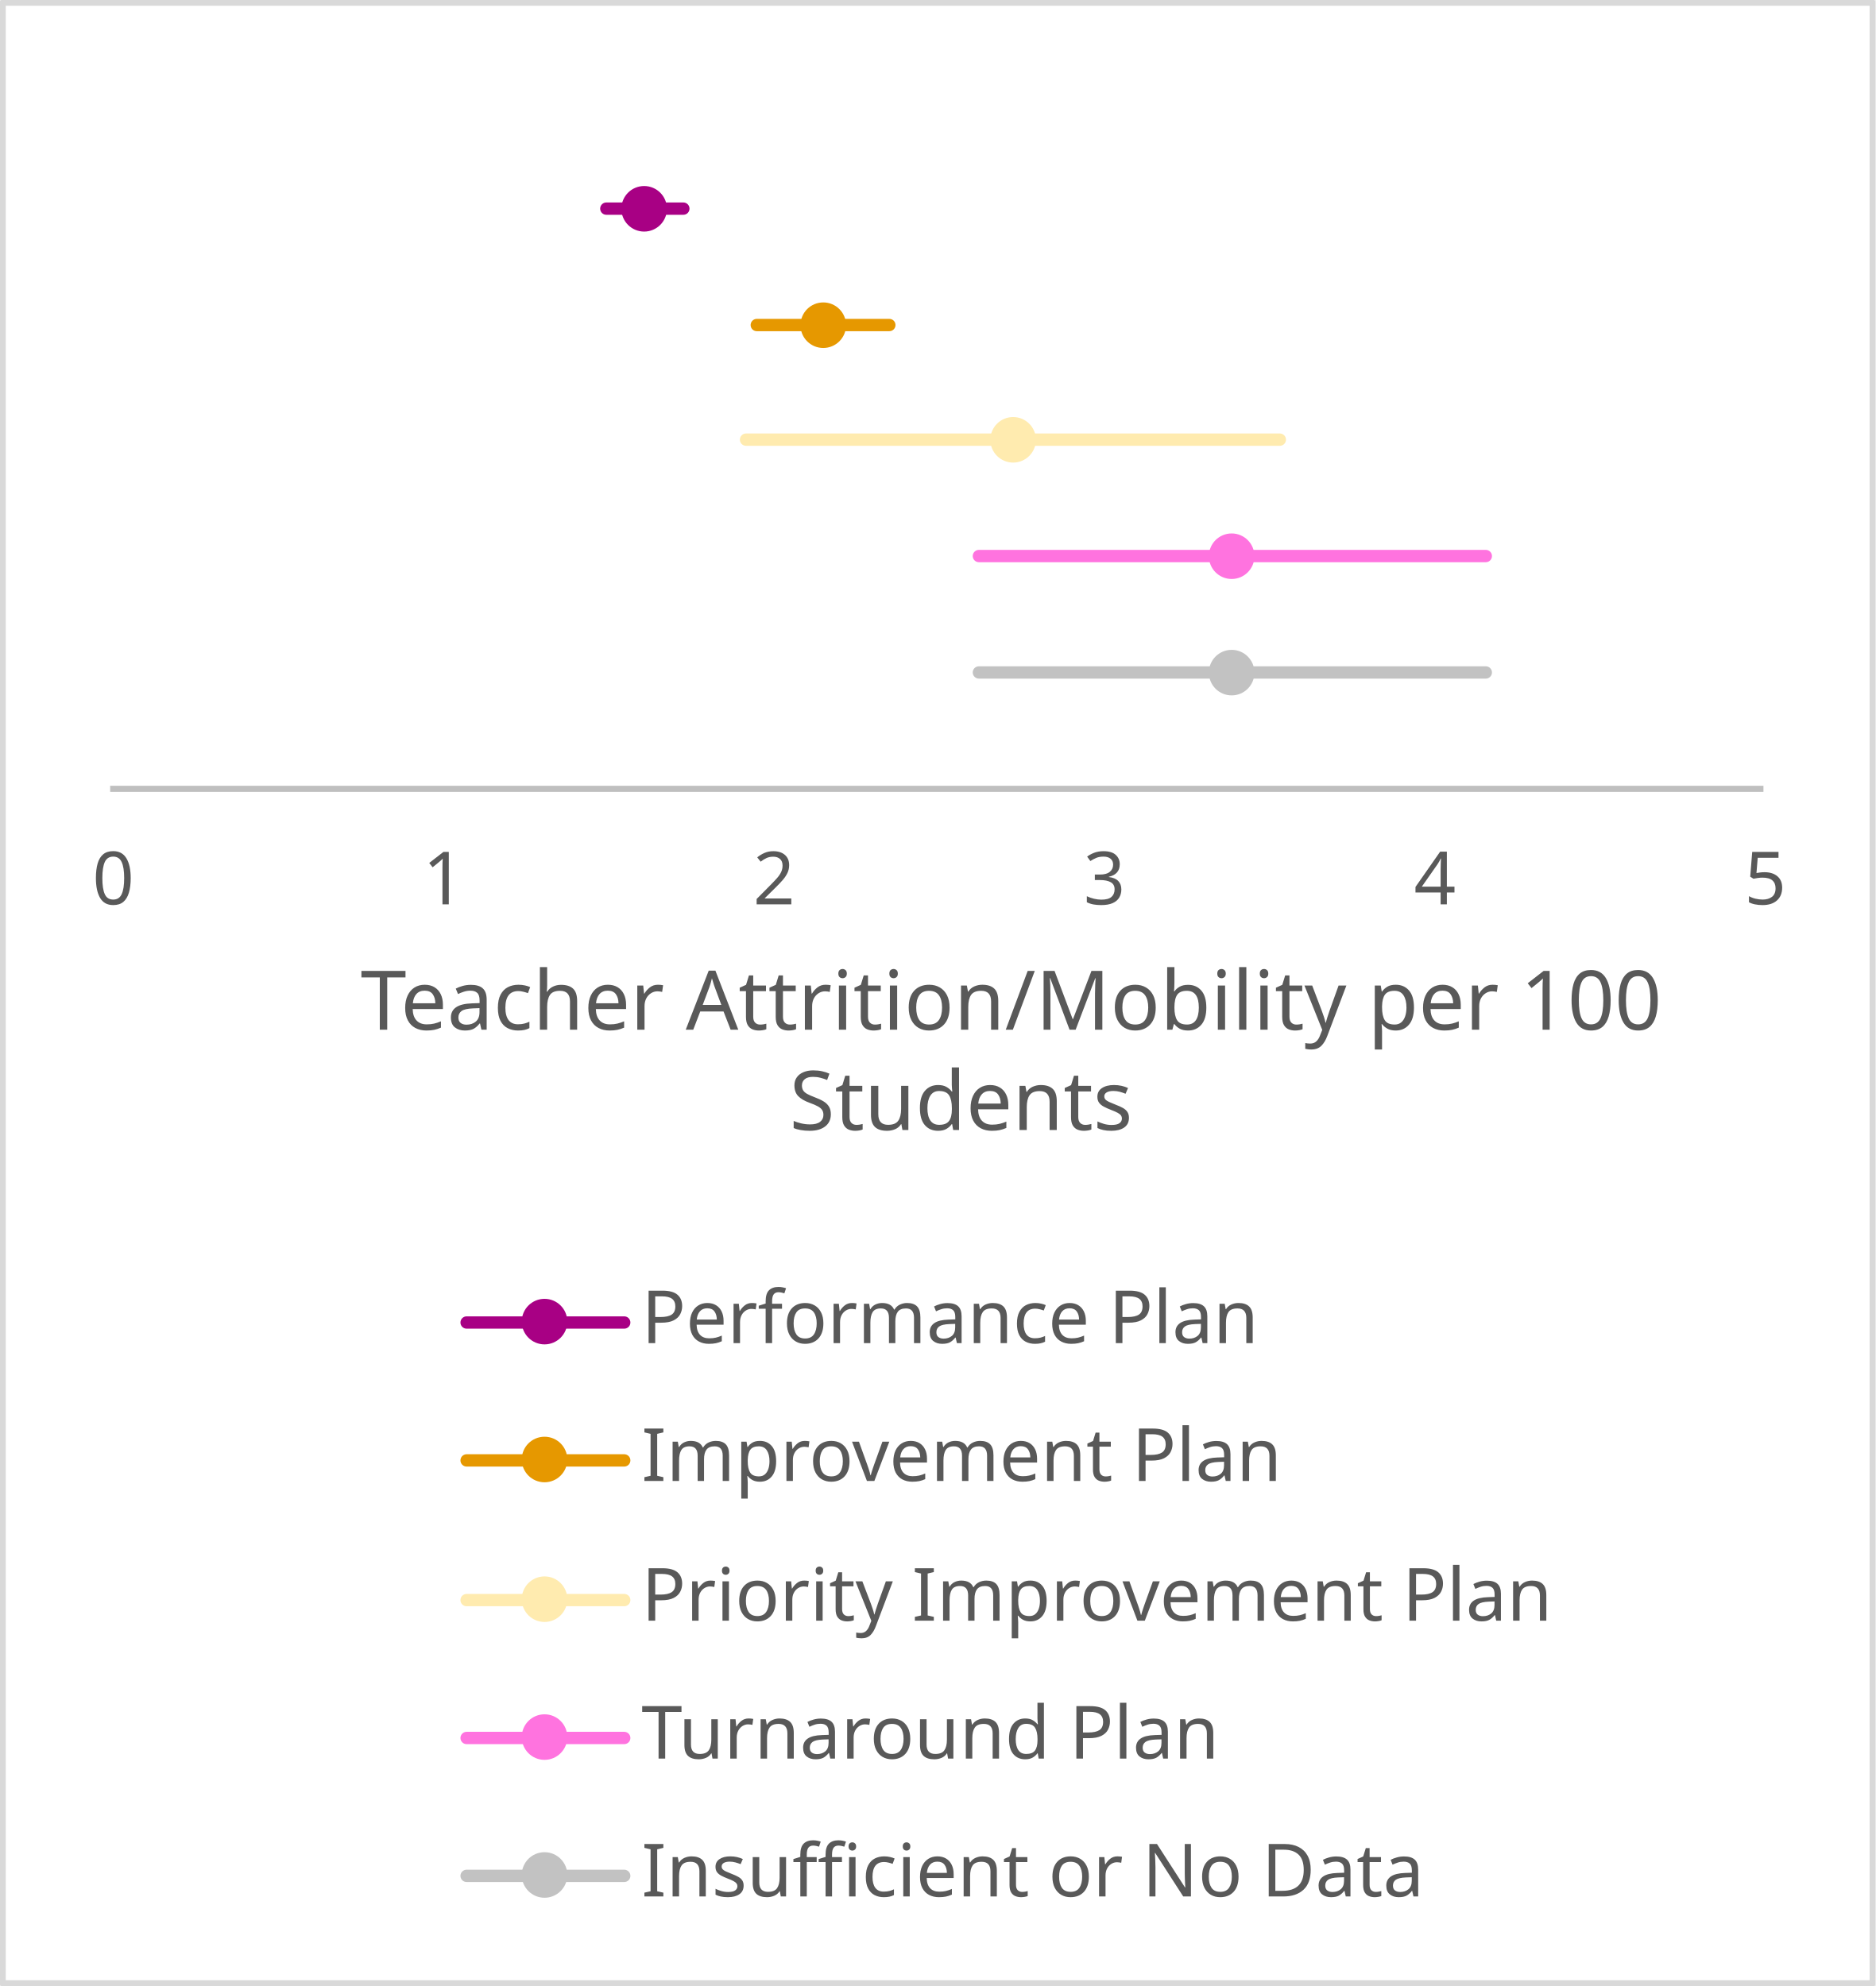
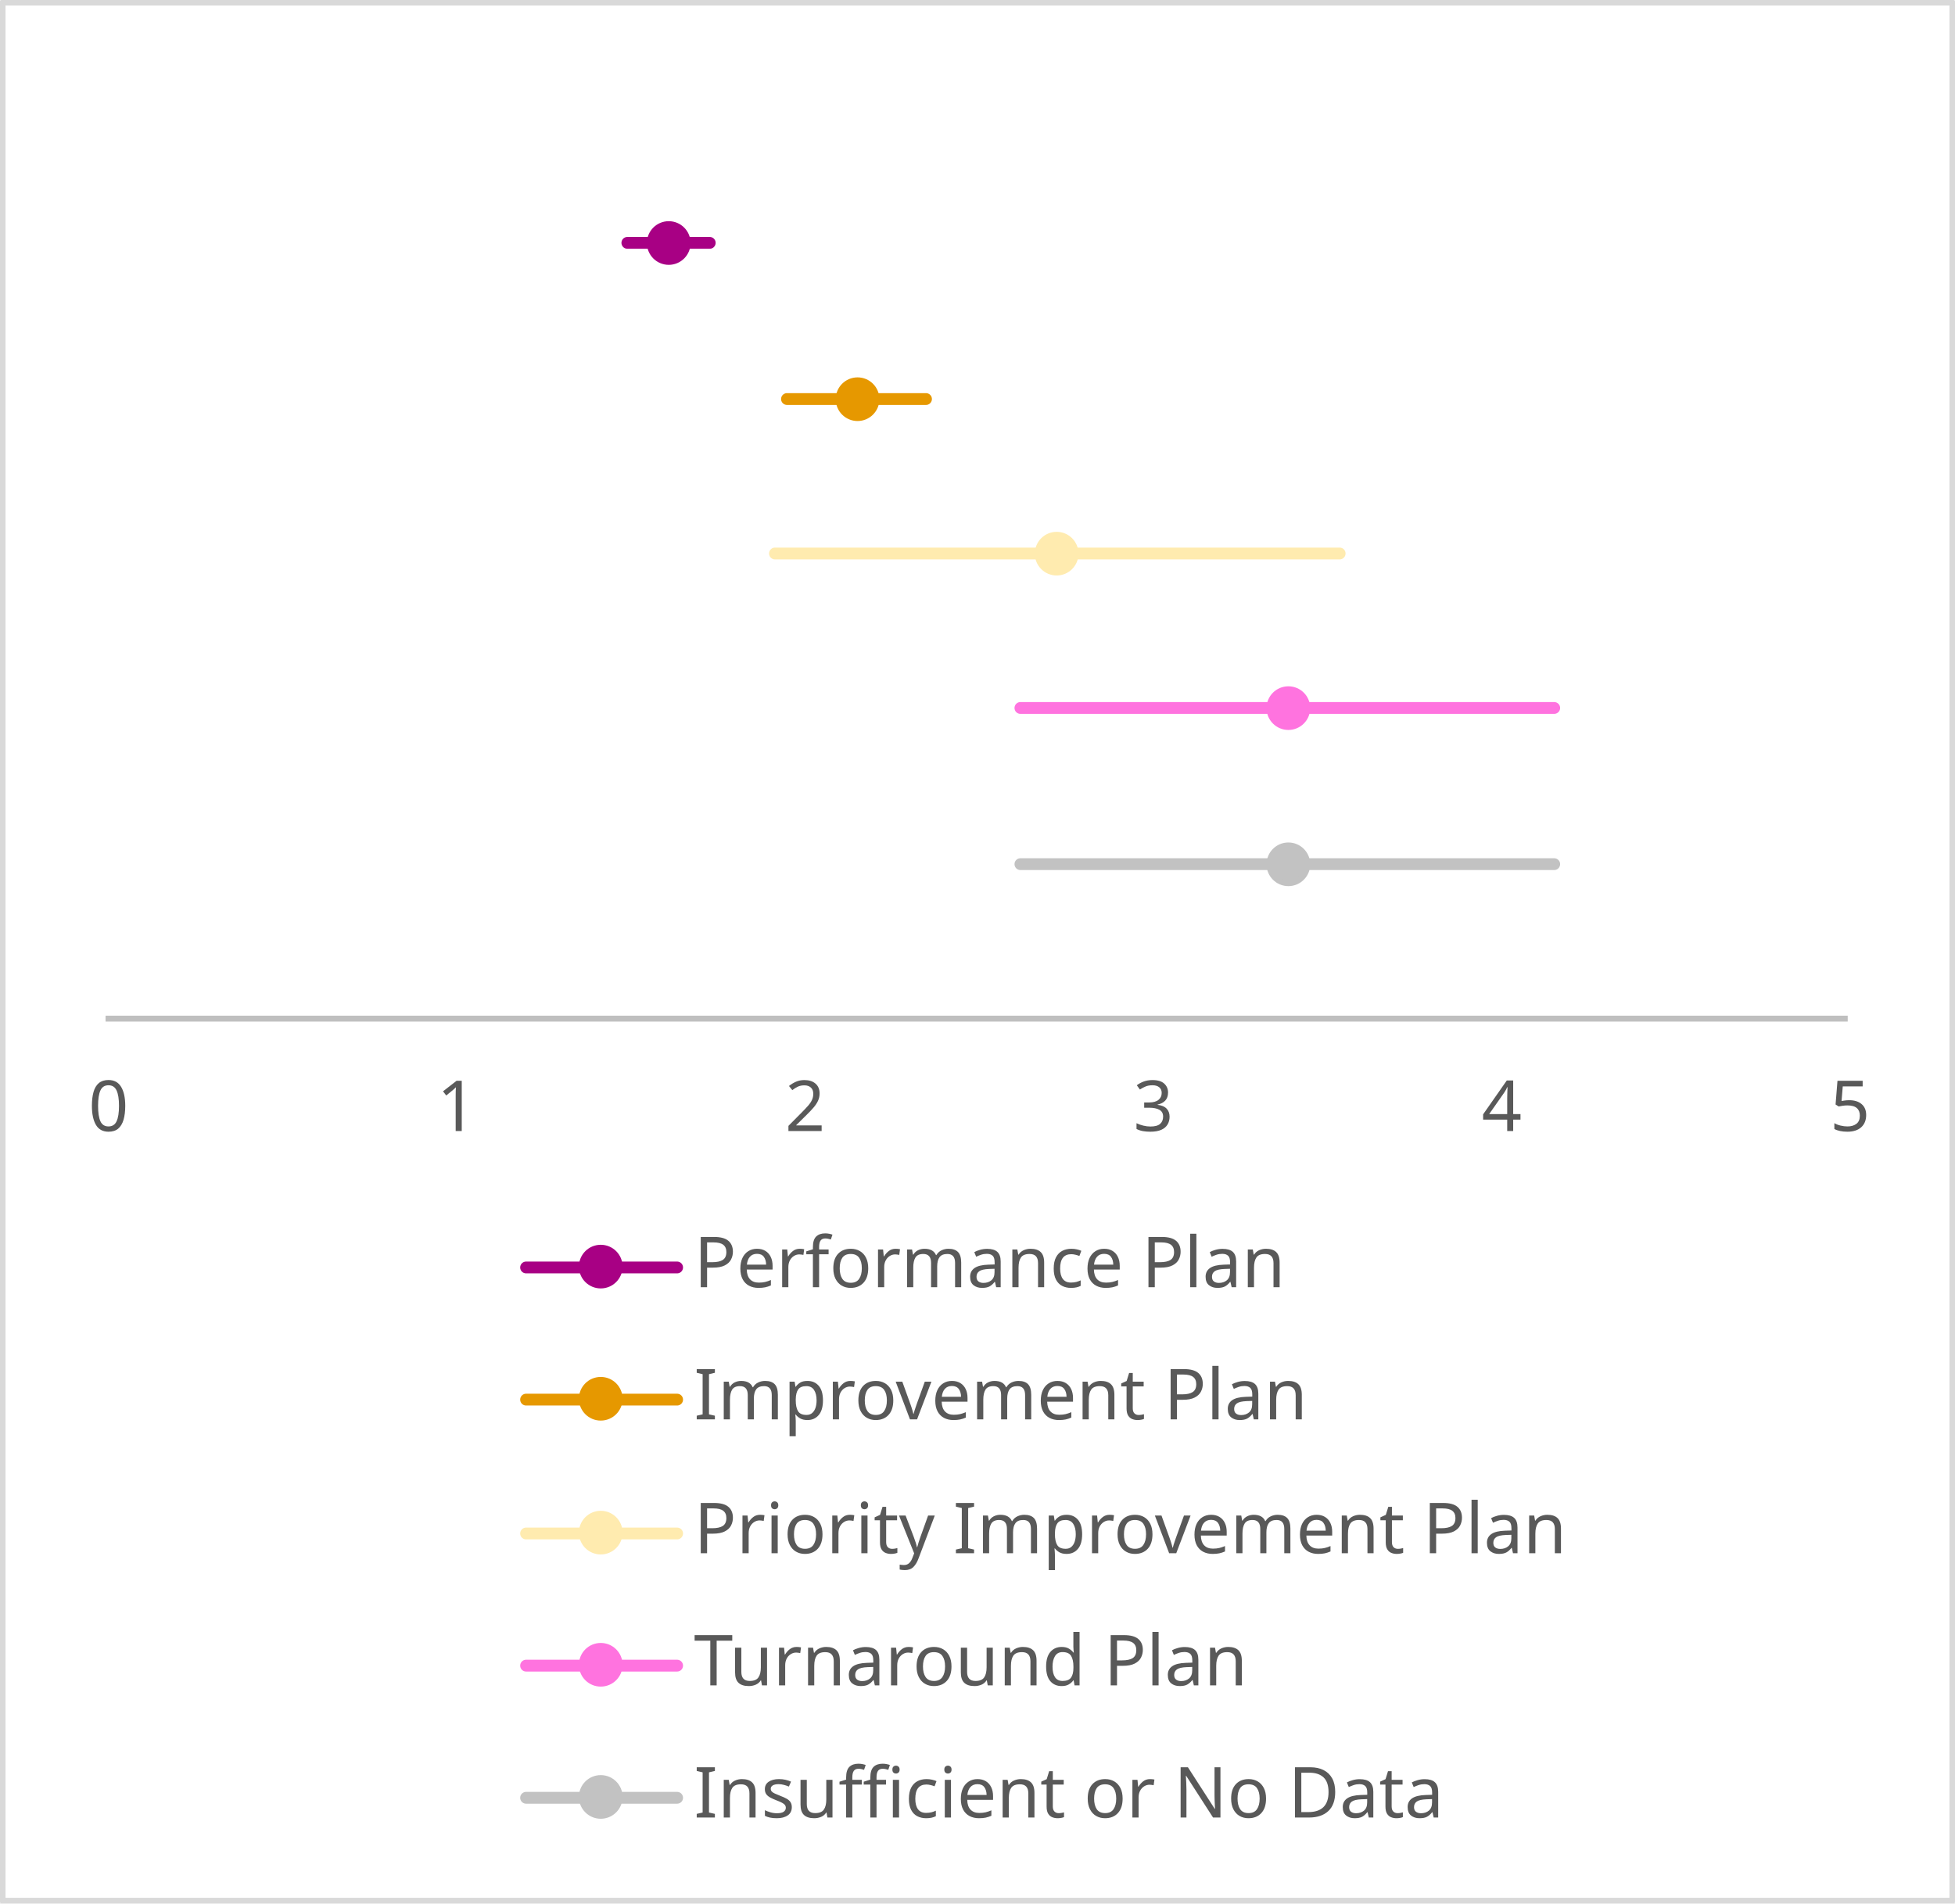
- <svg xmlns="http://www.w3.org/2000/svg" width="1047" height="1109" overflow="hidden">
+ <svg xmlns="http://www.w3.org/2000/svg" width="1139" height="1109" overflow="hidden">
  <defs>
    <clipPath id="clip0">
-       <rect x="1151" y="91" width="1047" height="1109" />
+       <rect x="1151" y="91" width="1139" height="1109" />
    </clipPath>
    <clipPath id="clip1">
-       <rect x="1152" y="92" width="1044" height="1106" />
+       <rect x="1152" y="92" width="1136" height="1106" />
    </clipPath>
    <clipPath id="clip2">
-       <rect x="1212" y="142" width="926" height="392" />
+       <rect x="1212" y="142" width="1019" height="545" />
    </clipPath>
    <clipPath id="clip3">
-       <rect x="1152" y="92" width="1044" height="1106" />
+       <rect x="1152" y="92" width="1136" height="1106" />
    </clipPath>
    <clipPath id="clip4">
-       <rect x="1212" y="142" width="926" height="392" />
+       <rect x="1212" y="142" width="1019" height="545" />
    </clipPath>
    <clipPath id="clip5">
-       <rect x="1152" y="92" width="1044" height="1106" />
+       <rect x="1152" y="92" width="1136" height="1106" />
    </clipPath>
    <clipPath id="clip6">
-       <rect x="1212" y="142" width="926" height="392" />
+       <rect x="1212" y="142" width="1019" height="545" />
    </clipPath>
    <clipPath id="clip7">
-       <rect x="1152" y="92" width="1044" height="1106" />
+       <rect x="1152" y="92" width="1136" height="1106" />
    </clipPath>
    <clipPath id="clip8">
-       <rect x="1212" y="142" width="926" height="392" />
+       <rect x="1212" y="142" width="1019" height="545" />
    </clipPath>
    <clipPath id="clip9">
-       <rect x="1152" y="92" width="1044" height="1106" />
+       <rect x="1152" y="92" width="1136" height="1106" />
    </clipPath>
    <clipPath id="clip10">
-       <rect x="1212" y="142" width="926" height="392" />
+       <rect x="1212" y="142" width="1019" height="545" />
    </clipPath>
    <clipPath id="clip11">
-       <rect x="1152" y="92" width="1044" height="1106" />
+       <rect x="1152" y="92" width="1136" height="1106" />
    </clipPath>
    <clipPath id="clip12">
-       <rect x="1152" y="92" width="1044" height="1106" />
+       <rect x="1152" y="92" width="1136" height="1106" />
    </clipPath>
    <clipPath id="clip13">
-       <rect x="1152" y="92" width="1044" height="1106" />
+       <rect x="1152" y="92" width="1136" height="1106" />
    </clipPath>
    <clipPath id="clip14">
-       <rect x="1152" y="92" width="1044" height="1106" />
+       <rect x="1152" y="92" width="1136" height="1106" />
    </clipPath>
    <clipPath id="clip15">
-       <rect x="1152" y="92" width="1044" height="1106" />
+       <rect x="1152" y="92" width="1136" height="1106" />
    </clipPath>
    <clipPath id="clip16">
-       <rect x="1152" y="92" width="1044" height="1106" />
+       <rect x="1152" y="92" width="1136" height="1106" />
    </clipPath>
    <clipPath id="clip17">
-       <rect x="1152" y="92" width="1044" height="1106" />
+       <rect x="1152" y="92" width="1136" height="1106" />
    </clipPath>
    <clipPath id="clip18">
-       <rect x="1152" y="92" width="1044" height="1106" />
+       <rect x="1152" y="92" width="1136" height="1106" />
    </clipPath>
    <clipPath id="clip19">
-       <rect x="1152" y="92" width="1044" height="1106" />
+       <rect x="1152" y="92" width="1136" height="1106" />
    </clipPath>
    <clipPath id="clip20">
-       <rect x="1152" y="92" width="1044" height="1106" />
+       <rect x="1152" y="92" width="1136" height="1106" />
    </clipPath>
    <clipPath id="clip21">
-       <rect x="1152" y="92" width="1044" height="1106" />
+       <rect x="1152" y="92" width="1136" height="1106" />
    </clipPath>
    <clipPath id="clip22">
-       <rect x="1152" y="92" width="1044" height="1106" />
+       <rect x="1152" y="92" width="1136" height="1106" />
    </clipPath>
    <clipPath id="clip23">
-       <rect x="1152" y="92" width="1044" height="1106" />
+       <rect x="1152" y="92" width="1136" height="1106" />
    </clipPath>
    <clipPath id="clip24">
-       <rect x="1152" y="92" width="1044" height="1106" />
+       <rect x="1152" y="92" width="1136" height="1106" />
    </clipPath>
    <clipPath id="clip25">
-       <rect x="1152" y="92" width="1044" height="1106" />
+       <rect x="1152" y="92" width="1136" height="1106" />
    </clipPath>
    <clipPath id="clip26">
-       <rect x="1152" y="92" width="1044" height="1106" />
+       <rect x="1152" y="92" width="1136" height="1106" />
    </clipPath>
    <clipPath id="clip27">
-       <rect x="1152" y="92" width="1044" height="1106" />
+       <rect x="1152" y="92" width="1136" height="1106" />
    </clipPath>
    <clipPath id="clip28">
-       <rect x="1152" y="92" width="1044" height="1106" />
+       <rect x="1152" y="92" width="1136" height="1106" />
    </clipPath>
    <clipPath id="clip29">
-       <rect x="1152" y="92" width="1044" height="1106" />
+       <rect x="1152" y="92" width="1136" height="1106" />
    </clipPath>
    <clipPath id="clip30">
-       <rect x="1152" y="92" width="1044" height="1106" />
+       <rect x="1152" y="92" width="1136" height="1106" />
    </clipPath>
    <clipPath id="clip31">
-       <rect x="1152" y="92" width="1044" height="1106" />
+       <rect x="1152" y="92" width="1136" height="1106" />
    </clipPath>
    <clipPath id="clip32">
-       <rect x="1152" y="92" width="1044" height="1106" />
-     </clipPath>
-     <clipPath id="clip33">
-       <rect x="1152" y="92" width="1044" height="1106" />
-     </clipPath>
-     <clipPath id="clip34">
-       <rect x="1152" y="92" width="1044" height="1106" />
+       <rect x="1152" y="92" width="1136" height="1106" />
    </clipPath>
  </defs>
  <g clip-path="url(#clip0)" transform="translate(-1151 -91)">
-     <rect x="1152" y="92" width="1044" height="1106" fill="#FFFFFF" />
+     <rect x="1152" y="92" width="1136" height="1106" fill="#FFFFFF" />
    <g clip-path="url(#clip1)">
-       <path d="M1212.5 531.5 2135.5 531.5" stroke="#BFBFBF" stroke-width="3.438" stroke-linejoin="round" stroke-miterlimit="10" fill="none" fill-rule="evenodd" />
+       <path d="M1212.5 684.5 2227.5 684.5" stroke="#BFBFBF" stroke-width="3.438" stroke-linejoin="round" stroke-miterlimit="10" fill="none" fill-rule="evenodd" />
    </g>
    <g clip-path="url(#clip2)">
-       <path d="M1510.55 207.5 1489.5 207.5 1532.5 207.5" stroke="#A80084" stroke-width="6.875" stroke-linecap="round" stroke-linejoin="round" stroke-miterlimit="10" fill="none" />
+       <path d="M1540.55 232.5 1516.5 232.5 1564.5 232.5" stroke="#A80084" stroke-width="6.875" stroke-linecap="round" stroke-linejoin="round" stroke-miterlimit="10" fill="none" />
    </g>
    <g clip-path="url(#clip3)">
-       <path d="M1521.62 207.595C1521.62 213.67 1516.69 218.595 1510.62 218.595 1504.54 218.595 1499.62 213.67 1499.62 207.595 1499.62 201.52 1504.54 196.596 1510.62 196.596 1516.69 196.596 1521.62 201.52 1521.62 207.595Z" stroke="#A80084" stroke-width="3.438" stroke-linejoin="round" stroke-miterlimit="10" fill="#A80084" />
+       <path d="M1551.62 232.595C1551.62 238.67 1546.69 243.595 1540.62 243.595 1534.54 243.595 1529.62 238.67 1529.62 232.595 1529.62 226.52 1534.54 221.596 1540.62 221.596 1546.69 221.596 1551.62 226.52 1551.62 232.595Z" stroke="#A80084" stroke-width="3.438" stroke-linejoin="round" stroke-miterlimit="10" fill="#A80084" />
    </g>
    <g clip-path="url(#clip4)">
-       <path d="M1610.55 272.5 1573.5 272.5 1647.5 272.5" stroke="#E69800" stroke-width="6.875" stroke-linecap="round" stroke-linejoin="round" stroke-miterlimit="10" fill="none" />
+       <path d="M1650.55 323.5 1609.5 323.5 1690.5 323.5" stroke="#E69800" stroke-width="6.875" stroke-linecap="round" stroke-linejoin="round" stroke-miterlimit="10" fill="none" />
    </g>
    <g clip-path="url(#clip5)">
-       <path d="M1621.62 272.595C1621.62 278.67 1616.69 283.595 1610.62 283.595 1604.54 283.595 1599.62 278.67 1599.62 272.595 1599.62 266.52 1604.54 261.596 1610.62 261.596 1616.69 261.596 1621.62 266.52 1621.62 272.595Z" stroke="#E69800" stroke-width="3.438" stroke-linejoin="round" stroke-miterlimit="10" fill="#E69800" />
+       <path d="M1661.62 323.595C1661.62 329.67 1656.69 334.595 1650.62 334.595 1644.54 334.595 1639.62 329.67 1639.62 323.595 1639.62 317.52 1644.54 312.596 1650.62 312.596 1656.69 312.596 1661.62 317.52 1661.62 323.595Z" stroke="#E69800" stroke-width="3.438" stroke-linejoin="round" stroke-miterlimit="10" fill="#E69800" />
    </g>
    <g clip-path="url(#clip6)">
-       <path d="M1716.56 336.5 1567.5 336.5 1865.5 336.5" stroke="#FFEBAF" stroke-width="6.875" stroke-linecap="round" stroke-linejoin="round" stroke-miterlimit="10" fill="none" />
+       <path d="M1766.56 413.5 1602.5 413.5 1931.5 413.5" stroke="#FFEBAF" stroke-width="6.875" stroke-linecap="round" stroke-linejoin="round" stroke-miterlimit="10" fill="none" />
    </g>
    <g clip-path="url(#clip7)">
-       <path d="M1727.62 336.595C1727.62 342.67 1722.69 347.595 1716.62 347.595 1710.54 347.595 1705.62 342.67 1705.62 336.595 1705.62 330.52 1710.54 325.596 1716.62 325.596 1722.69 325.596 1727.62 330.52 1727.62 336.595Z" stroke="#FFEBAF" stroke-width="3.438" stroke-linejoin="round" stroke-miterlimit="10" fill="#FFEBAF" />
+       <path d="M1777.62 413.595C1777.62 419.67 1772.69 424.595 1766.62 424.595 1760.54 424.595 1755.62 419.67 1755.62 413.595 1755.62 407.52 1760.54 402.596 1766.62 402.596 1772.69 402.596 1777.62 407.52 1777.62 413.595Z" stroke="#FFEBAF" stroke-width="3.438" stroke-linejoin="round" stroke-miterlimit="10" fill="#FFEBAF" />
    </g>
    <g clip-path="url(#clip8)">
-       <path d="M1838.56 401.5 1697.5 401.5 1980.5 401.5" stroke="#FF73DF" stroke-width="6.875" stroke-linecap="round" stroke-linejoin="round" stroke-miterlimit="10" fill="none" />
+       <path d="M1901.56 503.5 1745.5 503.5 2056.5 503.5" stroke="#FF73DF" stroke-width="6.875" stroke-linecap="round" stroke-linejoin="round" stroke-miterlimit="10" fill="none" />
    </g>
    <g clip-path="url(#clip9)">
-       <path d="M1849.61 401.595C1849.61 407.67 1844.69 412.595 1838.62 412.595 1832.54 412.595 1827.62 407.67 1827.62 401.595 1827.62 395.52 1832.54 390.596 1838.62 390.596 1844.69 390.596 1849.61 395.52 1849.61 401.595Z" stroke="#FF73DF" stroke-width="3.438" stroke-linejoin="round" stroke-miterlimit="10" fill="#FF73DF" />
+       <path d="M1912.62 503.595C1912.62 509.67 1907.69 514.595 1901.62 514.595 1895.54 514.595 1890.62 509.67 1890.62 503.595 1890.62 497.52 1895.54 492.596 1901.62 492.596 1907.69 492.596 1912.62 497.52 1912.62 503.595Z" stroke="#FF73DF" stroke-width="3.438" stroke-linejoin="round" stroke-miterlimit="10" fill="#FF73DF" />
    </g>
    <g clip-path="url(#clip10)">
-       <path d="M1838.56 466.5 1697.5 466.5 1980.5 466.5" stroke="#C2C2C2" stroke-width="6.875" stroke-linecap="round" stroke-linejoin="round" stroke-miterlimit="10" fill="none" />
+       <path d="M1901.56 594.5 1745.5 594.5 2056.5 594.5" stroke="#C2C2C2" stroke-width="6.875" stroke-linecap="round" stroke-linejoin="round" stroke-miterlimit="10" fill="none" />
    </g>
    <g clip-path="url(#clip11)">
-       <path d="M1849.61 466.595C1849.61 472.67 1844.69 477.595 1838.62 477.595 1832.54 477.595 1827.62 472.67 1827.62 466.595 1827.62 460.52 1832.54 455.596 1838.62 455.596 1844.69 455.596 1849.61 460.52 1849.61 466.595Z" stroke="#C2C2C2" stroke-width="3.438" stroke-linejoin="round" stroke-miterlimit="10" fill="#C2C2C2" />
+       <path d="M1912.62 594.595C1912.62 600.67 1907.69 605.595 1901.62 605.595 1895.54 605.595 1890.62 600.67 1890.62 594.595 1890.62 588.521 1895.54 583.596 1901.62 583.596 1907.69 583.596 1912.62 588.521 1912.62 594.595Z" stroke="#C2C2C2" stroke-width="3.438" stroke-linejoin="round" stroke-miterlimit="10" fill="#C2C2C2" />
    </g>
    <g clip-path="url(#clip12)">
-       <text fill="#595959" font-family="Calibri,Calibri_MSFontService,sans-serif" font-weight="400" font-size="41" transform="matrix(1 0 0 1 1202.53 596)">0</text>
+       <text fill="#595959" font-family="Calibri,Calibri_MSFontService,sans-serif" font-weight="400" font-size="41" transform="matrix(1 0 0 1 1202.53 750)">0</text>
    </g>
    <g clip-path="url(#clip13)">
-       <text fill="#595959" font-family="Calibri,Calibri_MSFontService,sans-serif" font-weight="400" font-size="41" transform="matrix(1 0 0 1 1386.99 596)">1</text>
+       <text fill="#595959" font-family="Calibri,Calibri_MSFontService,sans-serif" font-weight="400" font-size="41" transform="matrix(1 0 0 1 1405.45 750)">1</text>
    </g>
    <g clip-path="url(#clip14)">
-       <text fill="#595959" font-family="Calibri,Calibri_MSFontService,sans-serif" font-weight="400" font-size="41" transform="matrix(1 0 0 1 1571.45 596)">2</text>
+       <text fill="#595959" font-family="Calibri,Calibri_MSFontService,sans-serif" font-weight="400" font-size="41" transform="matrix(1 0 0 1 1608.38 750)">2</text>
    </g>
    <g clip-path="url(#clip15)">
-       <text fill="#595959" font-family="Calibri,Calibri_MSFontService,sans-serif" font-weight="400" font-size="41" transform="matrix(1 0 0 1 1755.92 596)">3</text>
+       <text fill="#595959" font-family="Calibri,Calibri_MSFontService,sans-serif" font-weight="400" font-size="41" transform="matrix(1 0 0 1 1811.3 750)">3</text>
    </g>
    <g clip-path="url(#clip16)">
-       <text fill="#595959" font-family="Calibri,Calibri_MSFontService,sans-serif" font-weight="400" font-size="41" transform="matrix(1 0 0 1 1940.38 596)">4</text>
+       <text fill="#595959" font-family="Calibri,Calibri_MSFontService,sans-serif" font-weight="400" font-size="41" transform="matrix(1 0 0 1 2014.22 750)">4</text>
    </g>
    <g clip-path="url(#clip17)">
-       <text fill="#595959" font-family="Calibri,Calibri_MSFontService,sans-serif" font-weight="400" font-size="41" transform="matrix(1 0 0 1 2124.84 596)">5</text>
+       <text fill="#595959" font-family="Calibri,Calibri_MSFontService,sans-serif" font-weight="400" font-size="41" transform="matrix(1 0 0 1 2217.14 750)">5</text>
    </g>
    <g clip-path="url(#clip18)">
-       <text fill="#595959" font-family="Calibri,Calibri_MSFontService,sans-serif" font-weight="400" font-size="46" transform="matrix(1 0 0 1 1352.32 666)">Teacher Attrition/Mobility per 100 </text>
+       <path d="M1457.5 829.5 1545.5 829.5" stroke="#A80084" stroke-width="6.875" stroke-linecap="round" stroke-linejoin="round" stroke-miterlimit="10" fill="none" fill-rule="evenodd" />
    </g>
    <g clip-path="url(#clip19)">
-       <text fill="#595959" font-family="Calibri,Calibri_MSFontService,sans-serif" font-weight="400" font-size="46" transform="matrix(1 0 0 1 1591.75 722)">Students</text>
+       <path d="M1512 829C1512 835.075 1507.08 839.999 1501 839.999 1494.93 839.999 1490 835.075 1490 829 1490 822.925 1494.93 818 1501 818 1507.08 818 1512 822.925 1512 829Z" stroke="#A80084" stroke-width="3.438" stroke-linejoin="round" stroke-miterlimit="10" fill="#A80084" />
    </g>
    <g clip-path="url(#clip20)">
-       <path d="M1411.5 829.5 1499.5 829.5" stroke="#A80084" stroke-width="6.875" stroke-linecap="round" stroke-linejoin="round" stroke-miterlimit="10" fill="none" fill-rule="evenodd" />
+       <text fill="#595959" font-family="Calibri,Calibri_MSFontService,sans-serif" font-weight="400" font-size="41" transform="matrix(1 0 0 1 1555.28 841)">Performance Plan</text>
    </g>
    <g clip-path="url(#clip21)">
-       <path d="M1466 829C1466 835.075 1461.07 839.999 1455 839.999 1448.92 839.999 1444 835.075 1444 829 1444 822.925 1448.92 818 1455 818 1461.07 818 1466 822.925 1466 829Z" stroke="#A80084" stroke-width="3.438" stroke-linejoin="round" stroke-miterlimit="10" fill="#A80084" />
+       <path d="M1457.5 906.5 1545.5 906.5" stroke="#E69800" stroke-width="6.875" stroke-linecap="round" stroke-linejoin="round" stroke-miterlimit="10" fill="none" fill-rule="evenodd" />
    </g>
    <g clip-path="url(#clip22)">
-       <text fill="#595959" font-family="Calibri,Calibri_MSFontService,sans-serif" font-weight="400" font-size="41" transform="matrix(1 0 0 1 1509.12 841)">Performance Plan</text>
+       <path d="M1512 906C1512 912.075 1507.08 916.999 1501 916.999 1494.93 916.999 1490 912.075 1490 906 1490 899.925 1494.93 895 1501 895 1507.08 895 1512 899.925 1512 906Z" stroke="#E69800" stroke-width="3.438" stroke-linejoin="round" stroke-miterlimit="10" fill="#E69800" />
    </g>
    <g clip-path="url(#clip23)">
-       <path d="M1411.5 906.5 1499.5 906.5" stroke="#E69800" stroke-width="6.875" stroke-linecap="round" stroke-linejoin="round" stroke-miterlimit="10" fill="none" fill-rule="evenodd" />
+       <text fill="#595959" font-family="Calibri,Calibri_MSFontService,sans-serif" font-weight="400" font-size="41" transform="matrix(1 0 0 1 1555.28 918)">Improvement Plan</text>
    </g>
    <g clip-path="url(#clip24)">
-       <path d="M1466 906C1466 912.075 1461.07 916.999 1455 916.999 1448.92 916.999 1444 912.075 1444 906 1444 899.925 1448.92 895 1455 895 1461.07 895 1466 899.925 1466 906Z" stroke="#E69800" stroke-width="3.438" stroke-linejoin="round" stroke-miterlimit="10" fill="#E69800" />
+       <path d="M1457.5 984.5 1545.5 984.5" stroke="#FFEBAF" stroke-width="6.875" stroke-linecap="round" stroke-linejoin="round" stroke-miterlimit="10" fill="none" fill-rule="evenodd" />
    </g>
    <g clip-path="url(#clip25)">
-       <text fill="#595959" font-family="Calibri,Calibri_MSFontService,sans-serif" font-weight="400" font-size="41" transform="matrix(1 0 0 1 1509.12 918)">Improvement Plan</text>
+       <path d="M1512 984C1512 990.075 1507.08 994.999 1501 994.999 1494.93 994.999 1490 990.075 1490 984 1490 977.925 1494.93 973 1501 973 1507.08 973 1512 977.925 1512 984Z" stroke="#FFEBAF" stroke-width="3.438" stroke-linejoin="round" stroke-miterlimit="10" fill="#FFEBAF" />
    </g>
    <g clip-path="url(#clip26)">
-       <path d="M1411.5 984.5 1499.5 984.5" stroke="#FFEBAF" stroke-width="6.875" stroke-linecap="round" stroke-linejoin="round" stroke-miterlimit="10" fill="none" fill-rule="evenodd" />
+       <text fill="#595959" font-family="Calibri,Calibri_MSFontService,sans-serif" font-weight="400" font-size="41" transform="matrix(1 0 0 1 1555.28 996)">Priority Improvement Plan</text>
    </g>
    <g clip-path="url(#clip27)">
-       <path d="M1466 984C1466 990.075 1461.07 994.999 1455 994.999 1448.92 994.999 1444 990.075 1444 984 1444 977.925 1448.92 973 1455 973 1461.07 973 1466 977.925 1466 984Z" stroke="#FFEBAF" stroke-width="3.438" stroke-linejoin="round" stroke-miterlimit="10" fill="#FFEBAF" />
+       <path d="M1457.5 1061.5 1545.5 1061.5" stroke="#FF73DF" stroke-width="6.875" stroke-linecap="round" stroke-linejoin="round" stroke-miterlimit="10" fill="none" fill-rule="evenodd" />
    </g>
    <g clip-path="url(#clip28)">
-       <text fill="#595959" font-family="Calibri,Calibri_MSFontService,sans-serif" font-weight="400" font-size="41" transform="matrix(1 0 0 1 1509.12 996)">Priority Improvement Plan</text>
+       <path d="M1512 1061C1512 1067.07 1507.08 1072 1501 1072 1494.93 1072 1490 1067.07 1490 1061 1490 1054.92 1494.93 1050 1501 1050 1507.08 1050 1512 1054.92 1512 1061Z" stroke="#FF73DF" stroke-width="3.438" stroke-linejoin="round" stroke-miterlimit="10" fill="#FF73DF" />
    </g>
    <g clip-path="url(#clip29)">
-       <path d="M1411.5 1061.5 1499.5 1061.5" stroke="#FF73DF" stroke-width="6.875" stroke-linecap="round" stroke-linejoin="round" stroke-miterlimit="10" fill="none" fill-rule="evenodd" />
+       <text fill="#595959" font-family="Calibri,Calibri_MSFontService,sans-serif" font-weight="400" font-size="41" transform="matrix(1 0 0 1 1555.28 1073)">Turnaround Plan</text>
    </g>
    <g clip-path="url(#clip30)">
-       <path d="M1466 1061C1466 1067.07 1461.07 1072 1455 1072 1448.92 1072 1444 1067.07 1444 1061 1444 1054.92 1448.92 1050 1455 1050 1461.07 1050 1466 1054.92 1466 1061Z" stroke="#FF73DF" stroke-width="3.438" stroke-linejoin="round" stroke-miterlimit="10" fill="#FF73DF" />
+       <path d="M1457.5 1138.5 1545.5 1138.5" stroke="#C2C2C2" stroke-width="6.875" stroke-linecap="round" stroke-linejoin="round" stroke-miterlimit="10" fill="none" fill-rule="evenodd" />
    </g>
    <g clip-path="url(#clip31)">
-       <text fill="#595959" font-family="Calibri,Calibri_MSFontService,sans-serif" font-weight="400" font-size="41" transform="matrix(1 0 0 1 1509.12 1073)">Turnaround Plan</text>
+       <path d="M1512 1138C1512 1144.07 1507.08 1149 1501 1149 1494.93 1149 1490 1144.07 1490 1138 1490 1131.92 1494.93 1127 1501 1127 1507.08 1127 1512 1131.92 1512 1138Z" stroke="#C2C2C2" stroke-width="3.438" stroke-linejoin="round" stroke-miterlimit="10" fill="#C2C2C2" />
    </g>
    <g clip-path="url(#clip32)">
-       <path d="M1411.5 1138.5 1499.5 1138.5" stroke="#C2C2C2" stroke-width="6.875" stroke-linecap="round" stroke-linejoin="round" stroke-miterlimit="10" fill="none" fill-rule="evenodd" />
-     </g>
-     <g clip-path="url(#clip33)">
-       <path d="M1466 1138C1466 1144.07 1461.07 1149 1455 1149 1448.92 1149 1444 1144.07 1444 1138 1444 1131.92 1448.92 1127 1455 1127 1461.07 1127 1466 1131.92 1466 1138Z" stroke="#C2C2C2" stroke-width="3.438" stroke-linejoin="round" stroke-miterlimit="10" fill="#C2C2C2" />
-     </g>
-     <g clip-path="url(#clip34)">
-       <text fill="#595959" font-family="Calibri,Calibri_MSFontService,sans-serif" font-weight="400" font-size="41" transform="matrix(1 0 0 1 1509.12 1150)">Insufficient or No Data</text>
-     </g>
-     <rect x="1152.5" y="92.5" width="1044" height="1106" stroke="#D9D9D9" stroke-width="3.438" stroke-linejoin="round" stroke-miterlimit="10" fill="none" />
+       <text fill="#595959" font-family="Calibri,Calibri_MSFontService,sans-serif" font-weight="400" font-size="41" transform="matrix(1 0 0 1 1555.28 1150)">Insufficient or No Data</text>
+     </g>
+     <rect x="1152.5" y="92.5" width="1136" height="1106" stroke="#D9D9D9" stroke-width="3.438" stroke-linejoin="round" stroke-miterlimit="10" fill="none" />
  </g>
</svg>
